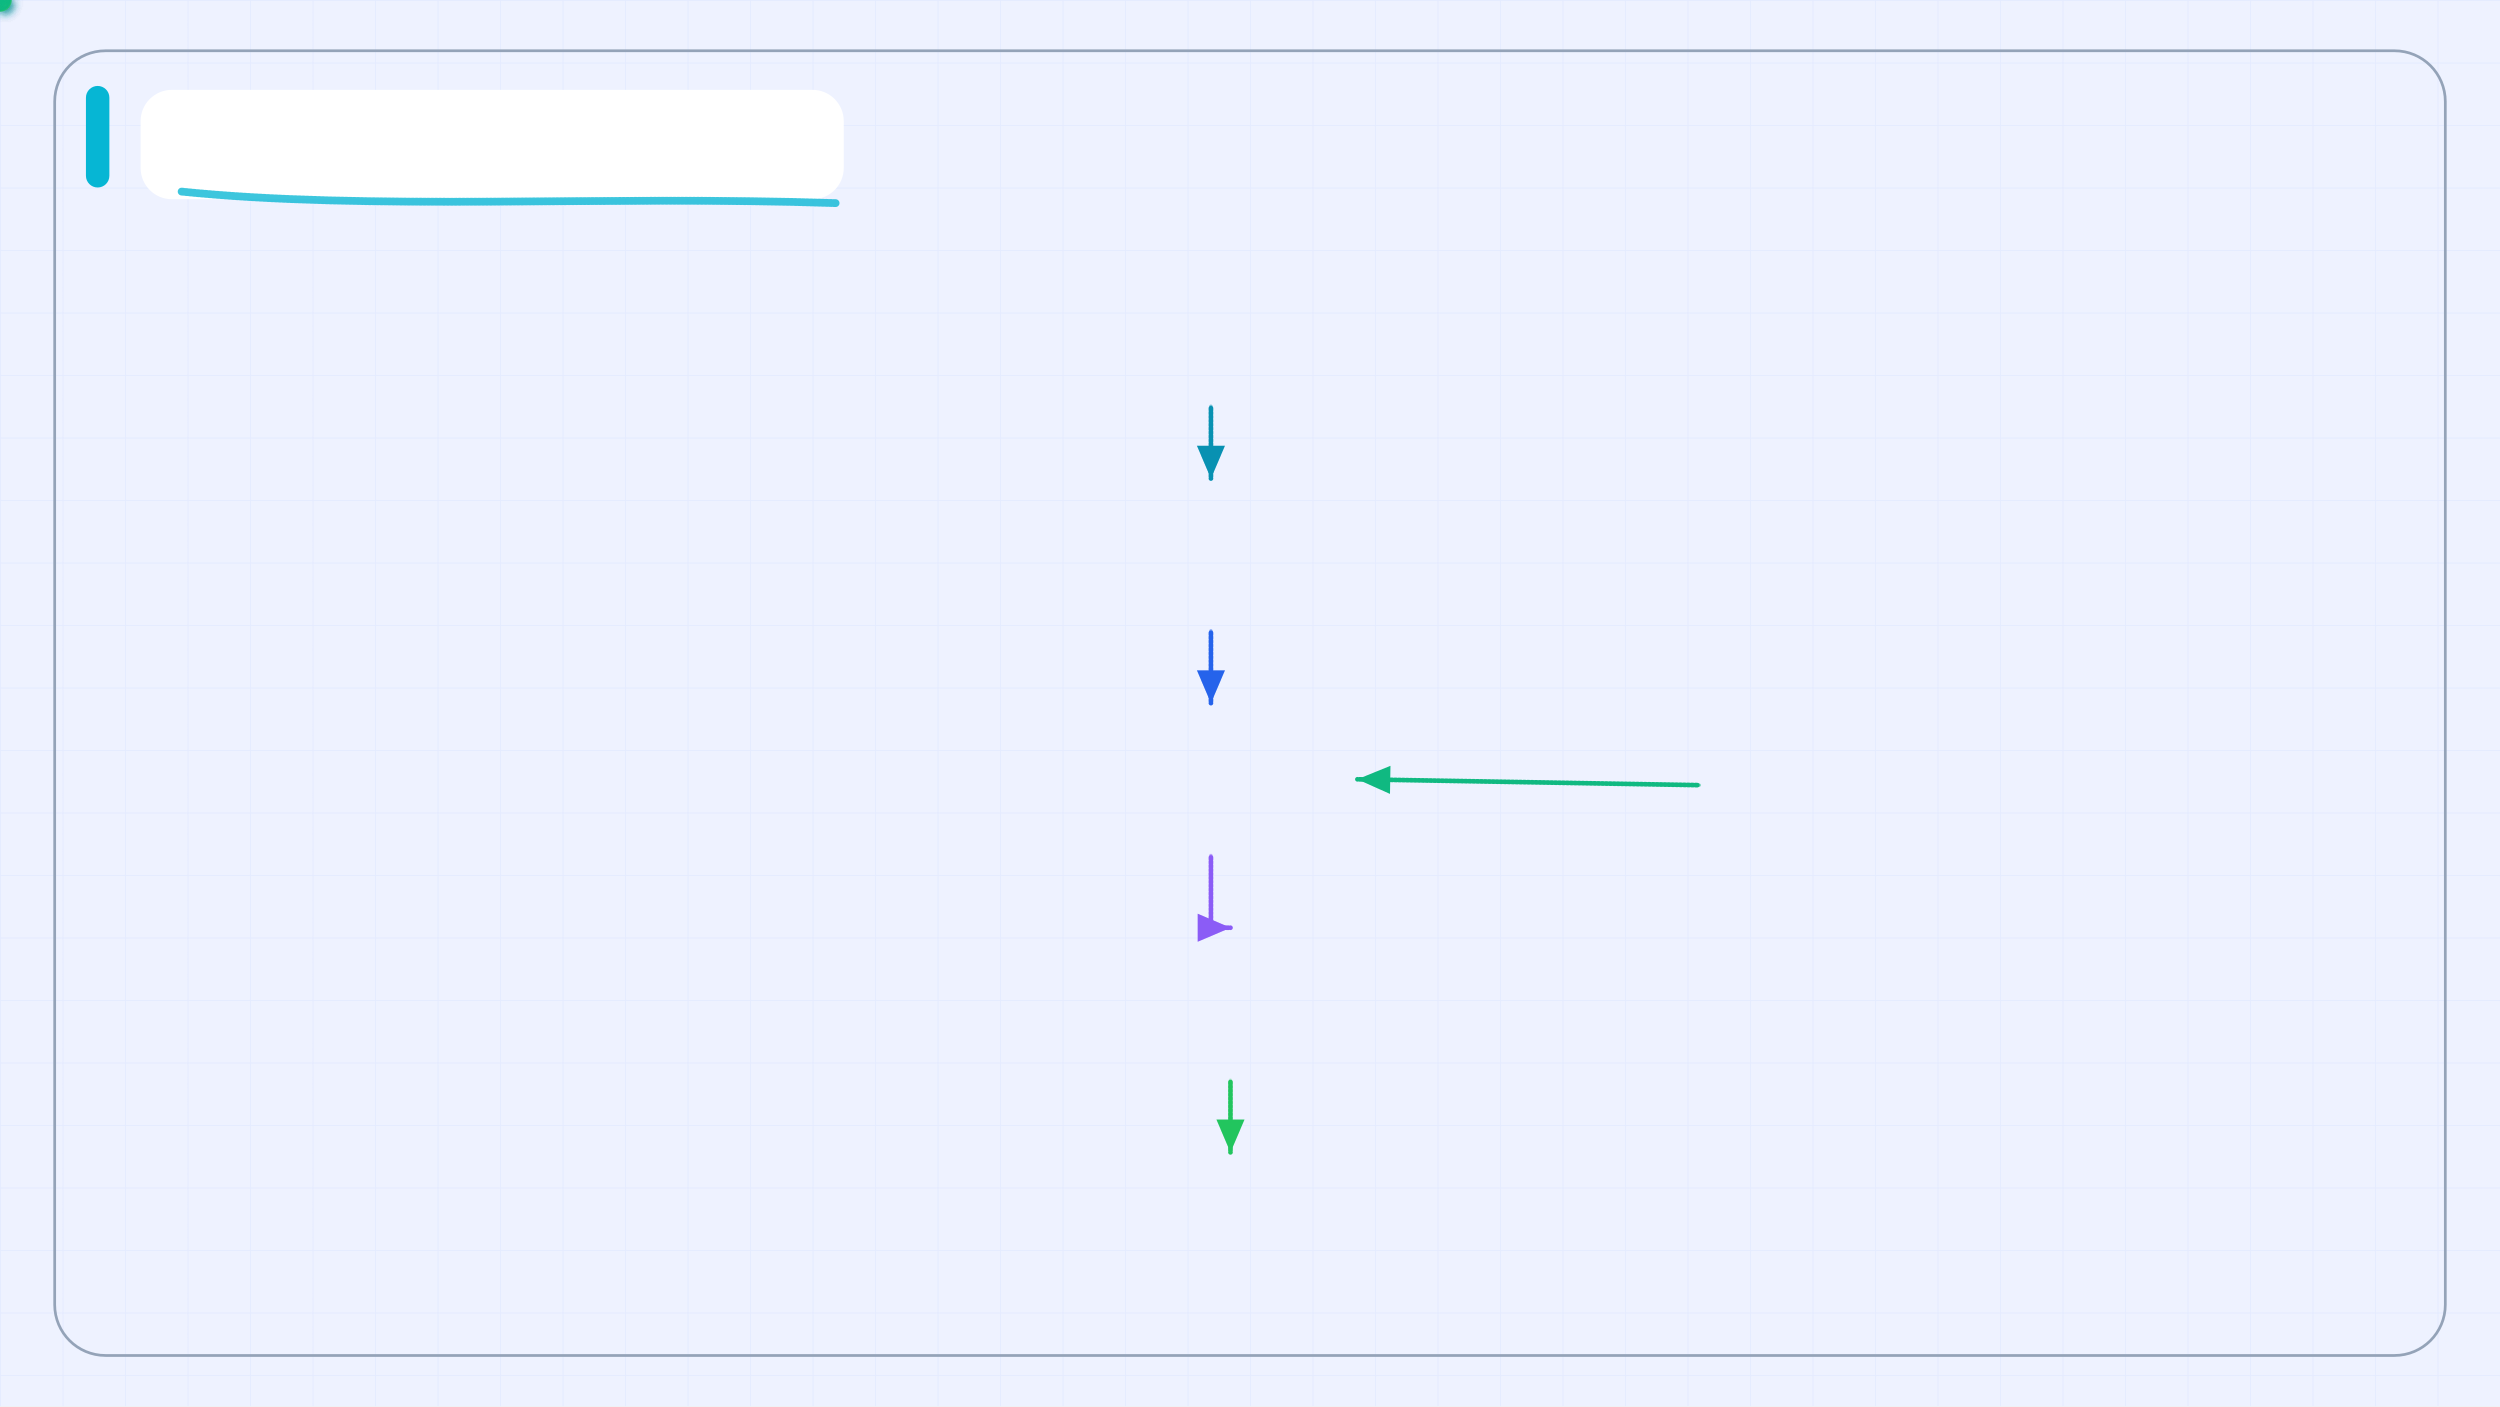
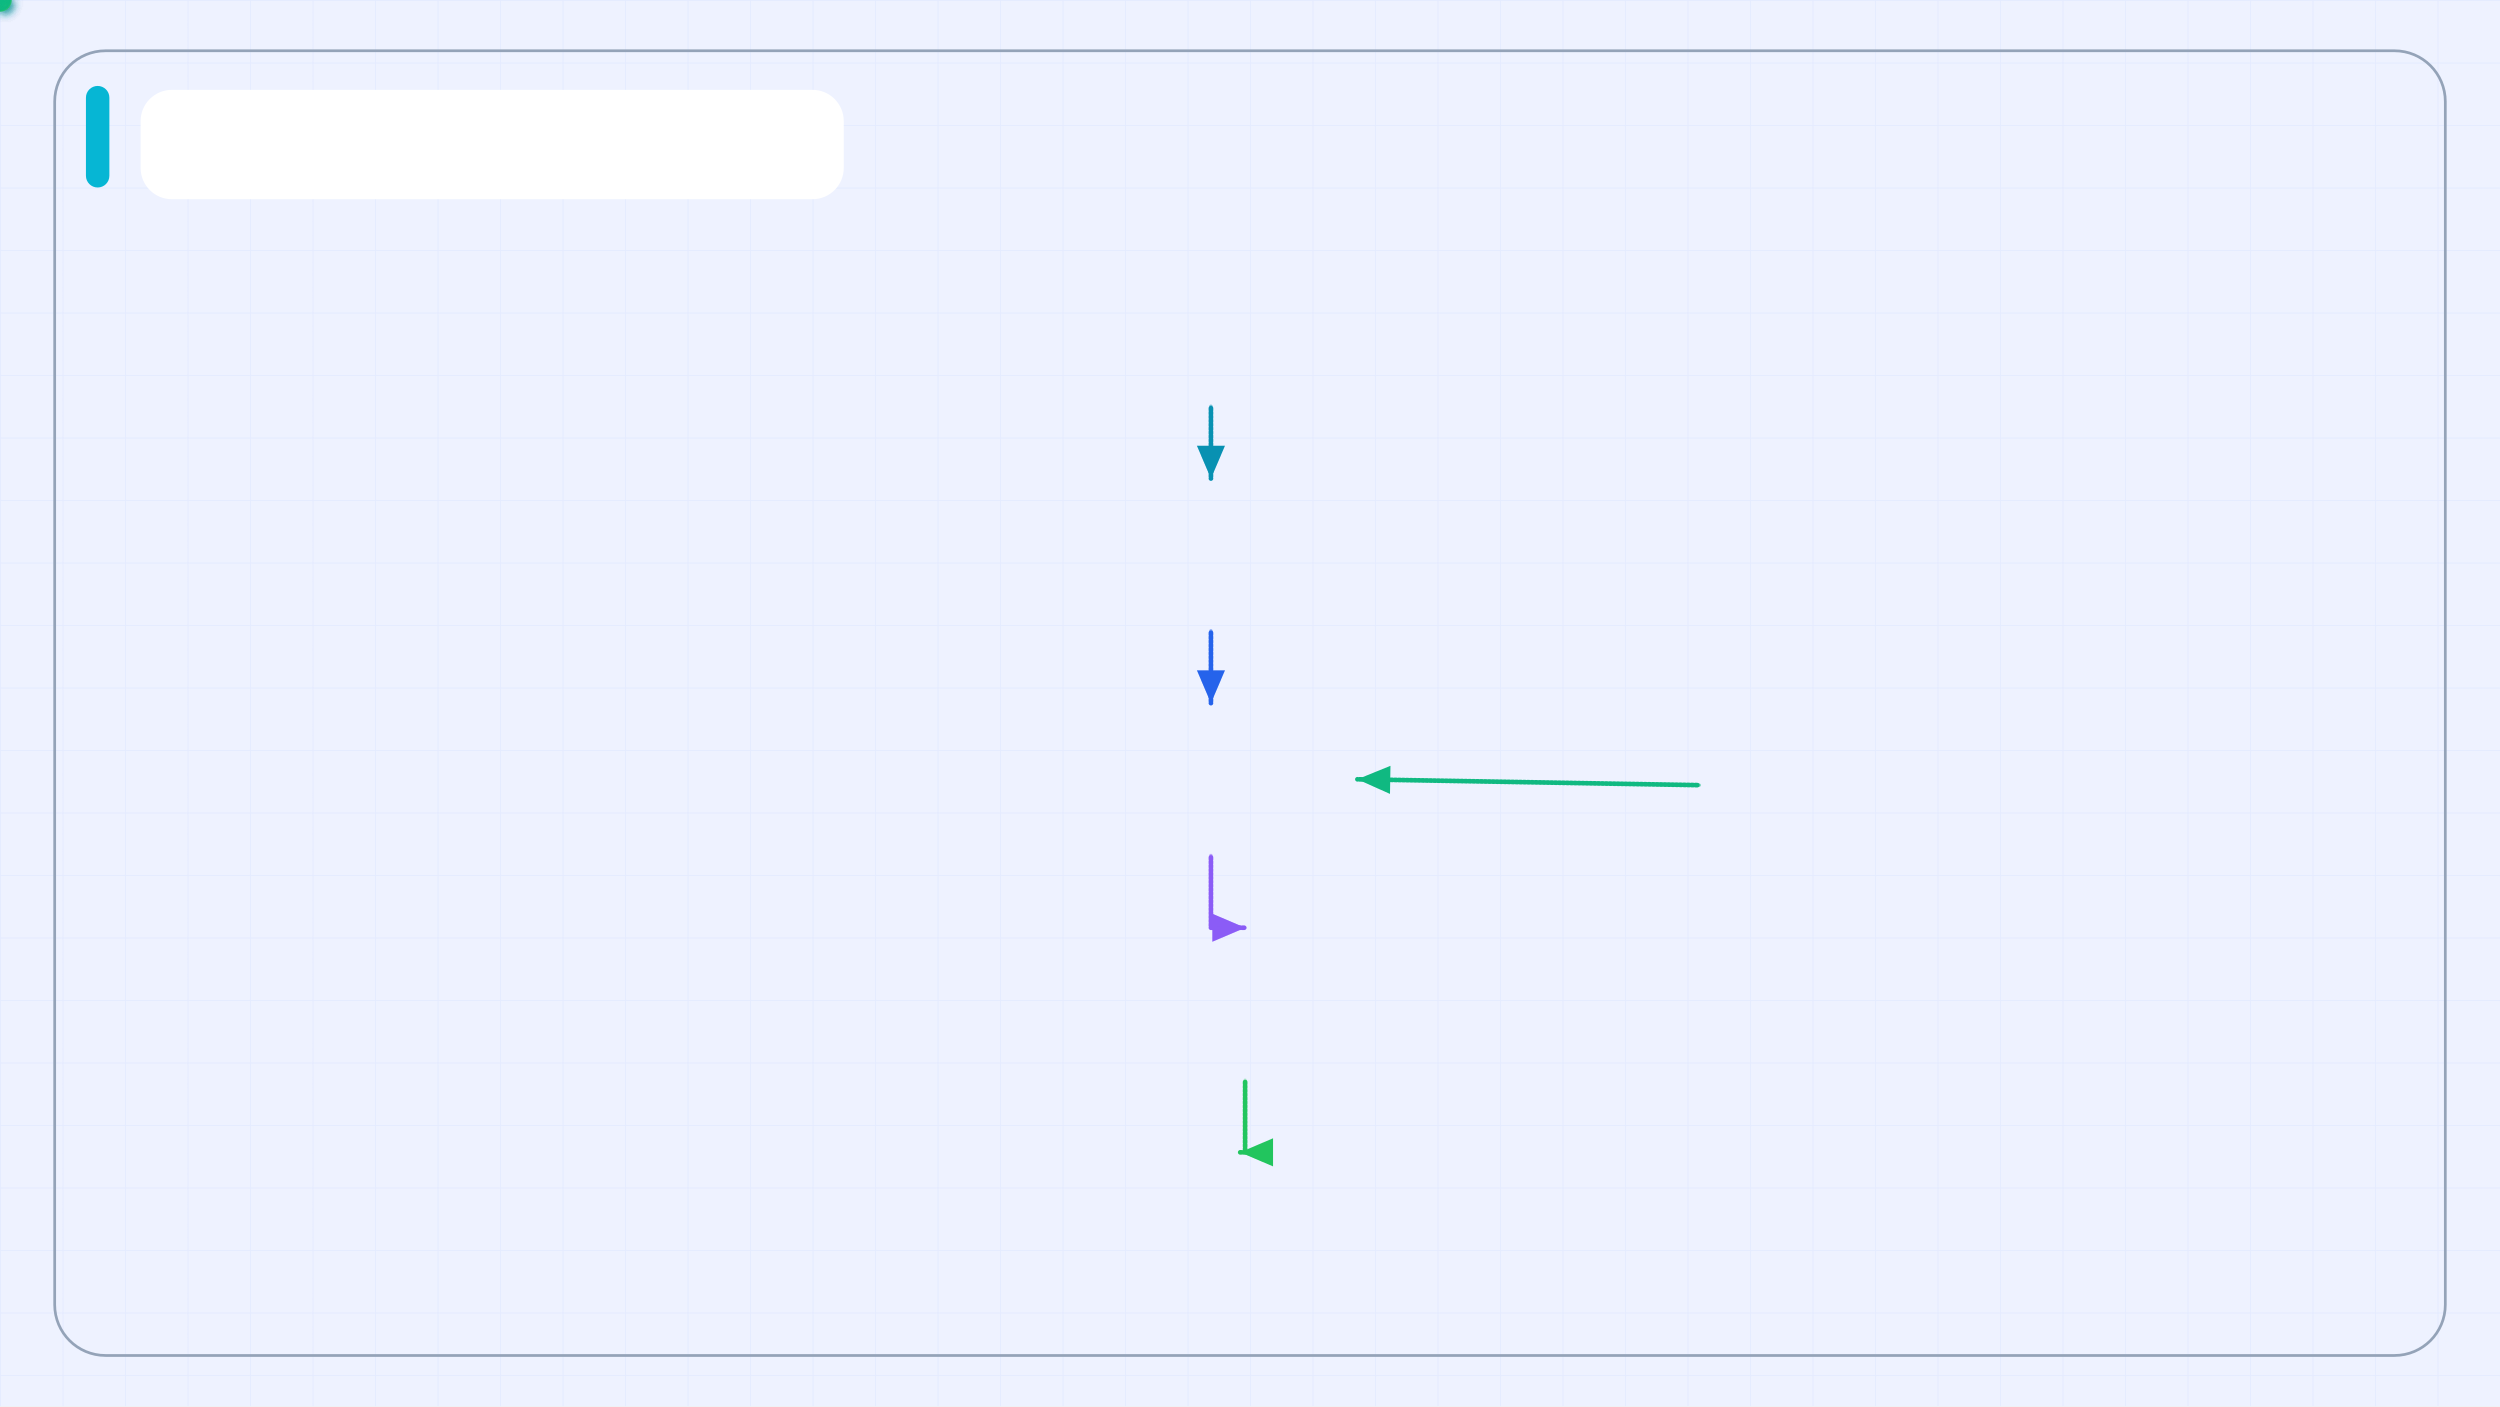
<svg xmlns="http://www.w3.org/2000/svg" width="1280" height="720" viewBox="0 0 1280 720" role="img" aria-labelledby="diagram-title diagram-desc" data-motion-profile="expressive" data-motion-sequence="step-stagger" data-motion-edge="ghost-flow" data-motion-node="pulse" data-motion-group="border-scan" data-motion-title="highlight-sweep" data-motion-reduced="subtle">
  <style>
  .title { font: 700 42px ui-sans-serif, system-ui, -apple-system, BlinkMacSystemFont, "Segoe UI", sans-serif; letter-spacing: 0; }
  .subtitle { font: 400 16px ui-sans-serif, system-ui, -apple-system, BlinkMacSystemFont, "Segoe UI", sans-serif; }
  .node-title { font: 700 18px ui-sans-serif, system-ui, -apple-system, BlinkMacSystemFont, "Segoe UI", sans-serif; }
  .node-caption { font: 400 13px ui-sans-serif, system-ui, -apple-system, BlinkMacSystemFont, "Segoe UI", sans-serif; opacity: 0.84; }
  .group-label { font: 700 14px ui-sans-serif, system-ui, -apple-system, BlinkMacSystemFont, "Segoe UI", sans-serif; text-transform: uppercase; letter-spacing: 0.08em; }
  .edge-label { font: 600 13px ui-sans-serif, system-ui, -apple-system, BlinkMacSystemFont, "Segoe UI", sans-serif; }
  .step-label { font: 700 12px ui-sans-serif, system-ui, -apple-system, BlinkMacSystemFont, "Segoe UI", sans-serif; }
  .edge-flow { stroke-linecap: round; }
  .edge-draw, .edge-base { stroke-linecap: round; stroke-linejoin: round; }
  .edge-particle { filter: url(#particle-glow); }
  .edge-arrow-particle { filter: url(#particle-glow); }
-   .semantic-icon { fill: none; vector-effect: non-scaling-stroke; }
+   .semantic-icon { vector-effect: non-scaling-stroke; }
+   .semantic-icon-breathe { transform-box: fill-box; transform-origin: center; animation: semanticIconBreathe 2.8s ease-in-out infinite; }
+   .icon-breathe-halo { pointer-events: none; filter: url(#particle-glow); }
  .node-glow, .node-burst { pointer-events: none; }
  #title-accent { transform-origin: 50px 70px; animation: titlePulse 4.8s ease-in-out infinite; }
  #title-highlight { transform-origin: 252px 74px; animation: titleSlide 5.6s ease-in-out infinite; }
  @keyframes titlePulse { 0%, 100% { opacity: 0.76; } 50% { opacity: 1; } }
  @keyframes titleSlide { 0%, 100% { transform: translateX(0); opacity: 0.9; } 50% { transform: translateX(8px); opacity: 1; } }
+   @keyframes semanticIconBreathe { 0%, 100% { transform: scale(0.96); opacity: 0.72; } 50% { transform: scale(1.08); opacity: 1; } }
  @media (prefers-reduced-motion: reduce) {
-     #title-accent, #title-highlight { animation: none; }
+     #title-accent, #title-highlight, .semantic-icon-breathe { animation: none; }
  }
</style>
  <rect width="100%" height="100%" fill="#eef2ff" />
  <defs>
    <filter id="soft-glow" x="-40%" y="-40%" width="180%" height="180%">
      <feGaussianBlur stdDeviation="5" result="blur" />
      <feMerge>
        <feMergeNode in="blur" />
        <feMergeNode in="SourceGraphic" />
      </feMerge>
    </filter>
    <filter id="particle-glow" x="-80%" y="-80%" width="260%" height="260%">
      <feGaussianBlur stdDeviation="2.6" result="blur" />
      <feMerge>
        <feMergeNode in="blur" />
        <feMergeNode in="SourceGraphic" />
      </feMerge>
    </filter>
    <pattern id="grid" width="32" height="32" patternUnits="userSpaceOnUse">
      <path d="M 32 0 L 0 0 0 32" fill="none" stroke="#dbe4ff" stroke-width="1" />
    </pattern>
  </defs>
  <rect width="100%" height="100%" fill="url(#grid)" opacity="0.52" />
  <rect x="28" y="26" width="1224" height="668" rx="26" fill="none" stroke="#94a3b8" stroke-width="1.4" opacity="1.00" />
  <rect id="title-accent" x="44" y="44" width="12" height="52" rx="6" fill="#06b6d4" />
  <rect id="title-highlight" x="72" y="46" width="360" height="56" rx="16" fill="#ffffff" />
-   <path class="title-handwrite" d="M 92 98 C 188 108, 310 100, 428 104" fill="none" stroke="#06b6d4" stroke-width="4" stroke-linecap="round" pathLength="1" stroke-dasharray="1" stroke-dashoffset="1" opacity="0.78">
-     <animate attributeName="stroke-dashoffset" values="1;0" dur="1.35s" begin="0.18s" fill="freeze" />
-     <animate attributeName="opacity" values="0;0.78;0.42" dur="2.40s" begin="0.18s" fill="freeze" />
-   </path>
  <rect class="title-sweep" x="72" y="46" width="0" height="56" rx="16" fill="#06b6d4" opacity="0.16">
    <animate attributeName="width" values="0;360;0" dur="3.20s" begin="0.34s" repeatCount="indefinite" />
    <animate attributeName="x" values="72;72;432" dur="3.20s" begin="0.34s" repeatCount="indefinite" />
  </rect>
  <text id="main-title" x="90" y="84" class="title" fill="#172033" opacity="0">
    <animate attributeName="opacity" values="0;1" dur="0.65s" begin="0.08s" fill="freeze" />
-   Revenue Funnel
+   AI Growth Funnel
</text>
  <text x="74" y="126" class="subtitle" fill="#475569" opacity="0">
    <animate attributeName="opacity" values="0;1" dur="0.65s" begin="0.28s" fill="freeze" />
-   traffic is filtered into qualified expansion
+   signals become qualified users, activation, and expansion loops
</text>
  <g id="group-funnel" class="group" opacity="0">
    <animate attributeName="opacity" values="0;1" dur="0.70s" begin="0.17s" fill="freeze" />
    <rect x="450.0" y="80.0" width="345.0" height="600.0" rx="22" fill="#f8fbff" fill-opacity="0.34" stroke="#2563eb" stroke-width="1.6" stroke-dasharray="9 8">
      <animate attributeName="stroke-dashoffset" values="0;-34" dur="5.60s" begin="0.17s" repeatCount="indefinite" />
    </rect>
    <rect class="group-border-scan" x="450.0" y="80.0" width="345.0" height="600.0" rx="22" fill="none" stroke="#2563eb" stroke-width="3.4" stroke-linecap="round" stroke-dasharray="113.4 661.5" opacity="0.72" filter="url(#soft-glow)">
      <animate attributeName="stroke-dashoffset" values="0;-1890.0" dur="7.15s" begin="0.27s" repeatCount="indefinite" />
    </rect>
    <text x="468.0" y="110.0" class="group-label" fill="#475569">Funnel</text>
  </g>
  <defs>
    <marker id="arrow-1" markerWidth="10" markerHeight="10" refX="7" refY="3" orient="auto" markerUnits="strokeWidth">
      <path d="M 0 0 L 7 3 L 0 6 z" fill="#0891b2" />
    </marker>
  </defs>
  <g class="edge" data-role="source">
    <path class="edge-base" d="M 620.0 208.0 L 620.0 245.0" fill="none" stroke="#0891b2" stroke-width="1.7" opacity="0.24" marker-end="url(#arrow-1)" />
    <path class="edge-draw" d="M 620.0 208.0 L 620.0 245.0" fill="none" stroke="#0891b2" stroke-width="2.4" pathLength="1" stroke-dasharray="1" stroke-dashoffset="1" marker-end="url(#arrow-1)">
      <animate attributeName="stroke-dashoffset" values="1;0" dur="0.90s" begin="0.47s" fill="freeze" />
    </path>
    <path class="edge-flow edge-flow-ghost-flow" d="M 620.0 208.0 L 620.0 245.0" fill="none" stroke="#0891b2" stroke-width="1.7" stroke-dasharray="2 18" opacity="0.38">
      <animate attributeName="stroke-dashoffset" values="0;-54" dur="3.02s" begin="0.67s" repeatCount="indefinite" />
-       <animate attributeName="opacity" values="0.17;0.38;0.17" dur="3.02s" begin="0.67s" repeatCount="indefinite" />
+       <animate attributeName="opacity" values="0.27;0.38;0.27" dur="3.02s" begin="0.67s" repeatCount="indefinite" />
    </path>
    <circle class="edge-particle" r="5.5" fill="#0891b2" opacity="0.92">
      <animateMotion dur="4.20s" repeatCount="indefinite" path="M 620.0 208.0 L 620.0 245.0" begin="0.32s" />
      <animate attributeName="opacity" values="0;0.92;0" dur="4.20s" begin="0.32s" repeatCount="indefinite" />
    </circle>
    <circle class="edge-particle" r="3.5" fill="#0891b2" opacity="0.74">
      <animateMotion dur="4.20s" repeatCount="indefinite" path="M 620.0 208.0 L 620.0 245.0" begin="1.72s" />
      <animate attributeName="opacity" values="0;0.74;0" dur="4.20s" begin="1.72s" repeatCount="indefinite" />
    </circle>
    <circle class="edge-particle" r="2.4" fill="#0891b2" opacity="0.56">
      <animateMotion dur="4.20s" repeatCount="indefinite" path="M 620.0 208.0 L 620.0 245.0" begin="3.12s" />
      <animate attributeName="opacity" values="0;0.56;0" dur="4.20s" begin="3.12s" repeatCount="indefinite" />
    </circle>
    <circle class="edge-particle" r="1.8" fill="#0891b2" opacity="0.38">
      <animateMotion dur="4.20s" repeatCount="indefinite" path="M 620.0 208.0 L 620.0 245.0" begin="4.52s" />
      <animate attributeName="opacity" values="0;0.38;0" dur="4.20s" begin="4.52s" repeatCount="indefinite" />
    </circle>
    <text x="620.0" y="212.5" class="edge-label" fill="#475569" opacity="0">
      <animate attributeName="opacity" values="0;1" dur="0.45s" begin="0.61s" fill="freeze" />
    filter
  </text>
  </g>
  <defs>
    <marker id="arrow-2" markerWidth="10" markerHeight="10" refX="7" refY="3" orient="auto" markerUnits="strokeWidth">
      <path d="M 0 0 L 7 3 L 0 6 z" fill="#2563eb" />
    </marker>
  </defs>
  <g class="edge" data-role="process">
    <path class="edge-base" d="M 620.0 323.0 L 620.0 360.0" fill="none" stroke="#2563eb" stroke-width="1.7" opacity="0.24" marker-end="url(#arrow-2)" />
    <path class="edge-draw" d="M 620.0 323.0 L 620.0 360.0" fill="none" stroke="#2563eb" stroke-width="2.4" pathLength="1" stroke-dasharray="1" stroke-dashoffset="1" marker-end="url(#arrow-2)">
      <animate attributeName="stroke-dashoffset" values="1;0" dur="0.90s" begin="0.59s" fill="freeze" />
    </path>
    <path class="edge-flow edge-flow-ghost-flow" d="M 620.0 323.0 L 620.0 360.0" fill="none" stroke="#2563eb" stroke-width="1.7" stroke-dasharray="2 18" opacity="0.38">
      <animate attributeName="stroke-dashoffset" values="0;-54" dur="3.02s" begin="0.79s" repeatCount="indefinite" />
-       <animate attributeName="opacity" values="0.17;0.38;0.17" dur="3.02s" begin="0.79s" repeatCount="indefinite" />
+       <animate attributeName="opacity" values="0.27;0.38;0.27" dur="3.02s" begin="0.79s" repeatCount="indefinite" />
    </path>
    <circle class="edge-particle" r="5.5" fill="#2563eb" opacity="0.92">
      <animateMotion dur="4.20s" repeatCount="indefinite" path="M 620.0 323.0 L 620.0 360.0" begin="0.64s" />
      <animate attributeName="opacity" values="0;0.92;0" dur="4.20s" begin="0.64s" repeatCount="indefinite" />
    </circle>
    <circle class="edge-particle" r="3.5" fill="#2563eb" opacity="0.74">
      <animateMotion dur="4.20s" repeatCount="indefinite" path="M 620.0 323.0 L 620.0 360.0" begin="2.04s" />
      <animate attributeName="opacity" values="0;0.74;0" dur="4.20s" begin="2.04s" repeatCount="indefinite" />
    </circle>
    <circle class="edge-particle" r="2.4" fill="#2563eb" opacity="0.56">
      <animateMotion dur="4.20s" repeatCount="indefinite" path="M 620.0 323.0 L 620.0 360.0" begin="3.44s" />
      <animate attributeName="opacity" values="0;0.56;0" dur="4.20s" begin="3.44s" repeatCount="indefinite" />
    </circle>
    <circle class="edge-particle" r="1.8" fill="#2563eb" opacity="0.38">
      <animateMotion dur="4.20s" repeatCount="indefinite" path="M 620.0 323.0 L 620.0 360.0" begin="4.84s" />
      <animate attributeName="opacity" values="0;0.38;0" dur="4.20s" begin="4.84s" repeatCount="indefinite" />
    </circle>
    <text x="620.0" y="327.5" class="edge-label" fill="#475569" opacity="0">
      <animate attributeName="opacity" values="0;1" dur="0.45s" begin="0.73s" fill="freeze" />
    rank
  </text>
  </g>
  <defs>
    <marker id="arrow-3" markerWidth="10" markerHeight="10" refX="7" refY="3" orient="auto" markerUnits="strokeWidth">
      <path d="M 0 0 L 7 3 L 0 6 z" fill="#8b5cf6" />
    </marker>
  </defs>
  <g class="edge" data-role="agent">
-     <path class="edge-base" d="M 620.0 438.0 L 620.0 475.0 L 630.0 475.0" fill="none" stroke="#8b5cf6" stroke-width="1.7" opacity="0.24" marker-end="url(#arrow-3)" />
-     <path class="edge-draw" d="M 620.0 438.0 L 620.0 475.0 L 630.0 475.0" fill="none" stroke="#8b5cf6" stroke-width="2.4" pathLength="1" stroke-dasharray="1" stroke-dashoffset="1" marker-end="url(#arrow-3)">
+     <path class="edge-base" d="M 620.0 438.0 L 620.0 475.0 L 637.5 475.0" fill="none" stroke="#8b5cf6" stroke-width="1.7" opacity="0.24" marker-end="url(#arrow-3)" />
+     <path class="edge-draw" d="M 620.0 438.0 L 620.0 475.0 L 637.5 475.0" fill="none" stroke="#8b5cf6" stroke-width="2.4" pathLength="1" stroke-dasharray="1" stroke-dashoffset="1" marker-end="url(#arrow-3)">
      <animate attributeName="stroke-dashoffset" values="1;0" dur="0.90s" begin="0.71s" fill="freeze" />
    </path>
-     <path class="edge-flow edge-flow-ghost-flow" d="M 620.0 438.0 L 620.0 475.0 L 630.0 475.0" fill="none" stroke="#8b5cf6" stroke-width="1.7" stroke-dasharray="2 18" opacity="0.38">
+     <path class="edge-flow edge-flow-ghost-flow" d="M 620.0 438.0 L 620.0 475.0 L 637.5 475.0" fill="none" stroke="#8b5cf6" stroke-width="1.7" stroke-dasharray="2 18" opacity="0.38">
      <animate attributeName="stroke-dashoffset" values="0;-54" dur="3.02s" begin="0.91s" repeatCount="indefinite" />
-       <animate attributeName="opacity" values="0.17;0.38;0.17" dur="3.02s" begin="0.91s" repeatCount="indefinite" />
+       <animate attributeName="opacity" values="0.27;0.38;0.27" dur="3.02s" begin="0.91s" repeatCount="indefinite" />
    </path>
    <circle class="edge-particle" r="5.5" fill="#8b5cf6" opacity="0.92">
-       <animateMotion dur="4.20s" repeatCount="indefinite" path="M 620.0 438.0 L 620.0 475.0 L 630.0 475.0" begin="0.96s" />
+       <animateMotion dur="4.20s" repeatCount="indefinite" path="M 620.0 438.0 L 620.0 475.0 L 637.5 475.0" begin="0.96s" />
      <animate attributeName="opacity" values="0;0.92;0" dur="4.20s" begin="0.96s" repeatCount="indefinite" />
    </circle>
    <circle class="edge-particle" r="3.5" fill="#8b5cf6" opacity="0.74">
-       <animateMotion dur="4.20s" repeatCount="indefinite" path="M 620.0 438.0 L 620.0 475.0 L 630.0 475.0" begin="2.36s" />
+       <animateMotion dur="4.20s" repeatCount="indefinite" path="M 620.0 438.0 L 620.0 475.0 L 637.5 475.0" begin="2.36s" />
      <animate attributeName="opacity" values="0;0.74;0" dur="4.20s" begin="2.36s" repeatCount="indefinite" />
    </circle>
    <circle class="edge-particle" r="2.4" fill="#8b5cf6" opacity="0.56">
-       <animateMotion dur="4.20s" repeatCount="indefinite" path="M 620.0 438.0 L 620.0 475.0 L 630.0 475.0" begin="3.76s" />
+       <animateMotion dur="4.20s" repeatCount="indefinite" path="M 620.0 438.0 L 620.0 475.0 L 637.5 475.0" begin="3.76s" />
      <animate attributeName="opacity" values="0;0.56;0" dur="4.20s" begin="3.76s" repeatCount="indefinite" />
    </circle>
    <circle class="edge-particle" r="1.8" fill="#8b5cf6" opacity="0.38">
-       <animateMotion dur="4.20s" repeatCount="indefinite" path="M 620.0 438.0 L 620.0 475.0 L 630.0 475.0" begin="5.16s" />
+       <animateMotion dur="4.20s" repeatCount="indefinite" path="M 620.0 438.0 L 620.0 475.0 L 637.5 475.0" begin="5.16s" />
      <animate attributeName="opacity" values="0;0.38;0" dur="4.20s" begin="5.16s" repeatCount="indefinite" />
    </circle>
-     <text x="625.0" y="442.5" class="edge-label" fill="#475569" opacity="0">
+     <text x="628.8" y="442.5" class="edge-label" fill="#475569" opacity="0">
      <animate attributeName="opacity" values="0;1" dur="0.45s" begin="0.85s" fill="freeze" />
-     book
+     suggest
  </text>
  </g>
  <defs>
    <marker id="arrow-4" markerWidth="10" markerHeight="10" refX="7" refY="3" orient="auto" markerUnits="strokeWidth">
      <path d="M 0 0 L 7 3 L 0 6 z" fill="#22c55e" />
    </marker>
  </defs>
  <g class="edge" data-role="output">
-     <path class="edge-base" d="M 630.0 553.0 L 630.0 590.0" fill="none" stroke="#22c55e" stroke-width="1.7" opacity="0.24" marker-end="url(#arrow-4)" />
-     <path class="edge-draw" d="M 630.0 553.0 L 630.0 590.0" fill="none" stroke="#22c55e" stroke-width="2.4" pathLength="1" stroke-dasharray="1" stroke-dashoffset="1" marker-end="url(#arrow-4)">
+     <path class="edge-base" d="M 637.5 553.0 L 637.5 590.0 L 635.0 590.0" fill="none" stroke="#22c55e" stroke-width="1.7" opacity="0.24" marker-end="url(#arrow-4)" />
+     <path class="edge-draw" d="M 637.5 553.0 L 637.5 590.0 L 635.0 590.0" fill="none" stroke="#22c55e" stroke-width="2.4" pathLength="1" stroke-dasharray="1" stroke-dashoffset="1" marker-end="url(#arrow-4)">
      <animate attributeName="stroke-dashoffset" values="1;0" dur="0.90s" begin="0.83s" fill="freeze" />
    </path>
    <circle class="edge-particle" r="6.0" fill="#22c55e" opacity="0.92">
-       <animateMotion dur="4.20s" repeatCount="indefinite" path="M 630.0 553.0 L 630.0 590.0" begin="1.28s" />
+       <animateMotion dur="4.20s" repeatCount="indefinite" path="M 637.5 553.0 L 637.5 590.0 L 635.0 590.0" begin="1.28s" />
      <animate attributeName="opacity" values="0;0.92;0" dur="4.20s" begin="1.28s" repeatCount="indefinite" />
    </circle>
    <circle class="edge-particle" r="3.8" fill="#22c55e" opacity="0.74">
-       <animateMotion dur="4.20s" repeatCount="indefinite" path="M 630.0 553.0 L 630.0 590.0" begin="2.68s" />
+       <animateMotion dur="4.20s" repeatCount="indefinite" path="M 637.5 553.0 L 637.5 590.0 L 635.0 590.0" begin="2.68s" />
      <animate attributeName="opacity" values="0;0.74;0" dur="4.20s" begin="2.68s" repeatCount="indefinite" />
    </circle>
-     <text x="630.0" y="557.5" class="edge-label" fill="#475569" opacity="0">
+     <text x="636.2" y="557.5" class="edge-label" fill="#475569" opacity="0">
      <animate attributeName="opacity" values="0;1" dur="0.45s" begin="0.97s" fill="freeze" />
    commit
  </text>
  </g>
  <defs>
    <marker id="arrow-5" markerWidth="10" markerHeight="10" refX="7" refY="3" orient="auto" markerUnits="strokeWidth">
      <path d="M 0 0 L 7 3 L 0 6 z" fill="#10b981" />
    </marker>
  </defs>
  <g class="edge" data-role="memory">
    <path class="edge-base" d="M 870.0 402.0 L 695.0 399.0" fill="none" stroke="#10b981" stroke-width="1.7" opacity="0.24" marker-end="url(#arrow-5)" />
    <path class="edge-draw" d="M 870.0 402.0 L 695.0 399.0" fill="none" stroke="#10b981" stroke-width="2.4" pathLength="1" stroke-dasharray="1" stroke-dashoffset="1" marker-end="url(#arrow-5)">
      <animate attributeName="stroke-dashoffset" values="1;0" dur="0.90s" begin="0.95s" fill="freeze" />
    </path>
    <path class="edge-flow edge-flow-ghost-flow" d="M 870.0 402.0 L 695.0 399.0" fill="none" stroke="#10b981" stroke-width="1.7" stroke-dasharray="2 18" opacity="0.38">
      <animate attributeName="stroke-dashoffset" values="0;-54" dur="3.02s" begin="1.15s" repeatCount="indefinite" />
-       <animate attributeName="opacity" values="0.17;0.38;0.17" dur="3.02s" begin="1.15s" repeatCount="indefinite" />
+       <animate attributeName="opacity" values="0.27;0.38;0.27" dur="3.02s" begin="1.15s" repeatCount="indefinite" />
    </path>
    <circle class="edge-particle" r="5.5" fill="#10b981" opacity="0.92">
      <animateMotion dur="4.20s" repeatCount="indefinite" path="M 870.0 402.0 L 695.0 399.0" begin="1.60s" />
      <animate attributeName="opacity" values="0;0.92;0" dur="4.20s" begin="1.60s" repeatCount="indefinite" />
    </circle>
    <circle class="edge-particle" r="3.5" fill="#10b981" opacity="0.74">
      <animateMotion dur="4.20s" repeatCount="indefinite" path="M 870.0 402.0 L 695.0 399.0" begin="3.00s" />
      <animate attributeName="opacity" values="0;0.74;0" dur="4.20s" begin="3.00s" repeatCount="indefinite" />
    </circle>
    <circle class="edge-particle" r="2.4" fill="#10b981" opacity="0.56">
      <animateMotion dur="4.20s" repeatCount="indefinite" path="M 870.0 402.0 L 695.0 399.0" begin="4.40s" />
      <animate attributeName="opacity" values="0;0.56;0" dur="4.20s" begin="4.40s" repeatCount="indefinite" />
    </circle>
    <circle class="edge-particle" r="1.8" fill="#10b981" opacity="0.38">
      <animateMotion dur="4.20s" repeatCount="indefinite" path="M 870.0 402.0 L 695.0 399.0" begin="5.80s" />
      <animate attributeName="opacity" values="0;0.38;0" dur="4.20s" begin="5.80s" repeatCount="indefinite" />
    </circle>
    <text x="782.5" y="386.5" class="edge-label" fill="#475569" opacity="0">
      <animate attributeName="opacity" values="0;1" dur="0.45s" begin="1.09s" fill="freeze" />
    context
  </text>
  </g>
  <g id="node-traffic" class="node motion-node" data-role="source" opacity="0">
    <animate attributeName="opacity" values="0;1" dur="0.55s" begin="0.25s" fill="freeze" />
    <animateTransform attributeName="transform" type="translate" values="0 0;0 -3.0;0 0;0 2.0;0 0" dur="5.85s" begin="0.95s" repeatCount="indefinite" additive="sum" />
    <rect class="node-glow" x="501.0" y="126.0" width="238.0" height="86.0" rx="22.0" fill="none" stroke="#0891b2" stroke-width="1.2" opacity="0.12" filter="url(#soft-glow)">
      <animate attributeName="opacity" values="0.08;0.24;0.08" dur="4.25s" begin="0.45s" repeatCount="indefinite" />
      <animate attributeName="stroke-width" values="1.0;2.4;1.0" dur="4.25s" begin="0.45s" repeatCount="indefinite" />
    </rect>
    <rect x="505.0" y="130.0" width="230.0" height="78.0" rx="18.0" fill="#f0fdff" stroke="#0891b2" stroke-width="1.5" />
-     <g class="semantic-icon-wrap" opacity="0.94">
+     <g id="icon-traffic-root" class="semantic-icon-wrap semantic-icon-root semantic-icon-cloud" data-icon="cloud" data-node-id="traffic" opacity="0.94">
      <animate attributeName="opacity" values="0.52;1;0.52" dur="2.80s" begin="0.65s" repeatCount="indefinite" />
-       <path d="M 530.6 172.6            C 530.6 166.1, 537.8 163.4, 542.4 163.1            C 545.0 154.3, 557.2 157.2, 556.2 166.4            C 564.7 167.4, 564.4 179.2, 555.8 179.2            H 535.2" class="semantic-icon semantic-icon-cloud" stroke="#0891b2" stroke-width="3" stroke-linecap="round" stroke-linejoin="round" fill="#f0fdff" />
+       <path d="M 530.6 172.6            C 530.6 166.1, 537.8 163.4, 542.4 163.1            C 545.0 154.3, 557.2 157.2, 556.2 166.4            C 564.7 167.4, 564.4 179.2, 555.8 179.2            H 535.2" class="semantic-icon icon-filled semantic-icon-cloud" stroke="#0891b2" stroke-width="3" stroke-linecap="round" stroke-linejoin="round" fill="#cbecf3" />
    </g>
    <text x="648.0" y="156.0" text-anchor="middle" fill="#172033">
      <tspan x="648.0" dy="18" class="node-title">Traffic</tspan>
      <tspan x="648.0" dy="17" class="node-caption">visits</tspan>
    </text>
  </g>
  <g id="node-qualify" class="node motion-node" data-role="process" opacity="0">
    <animate attributeName="opacity" values="0;1" dur="0.55s" begin="0.37s" fill="freeze" />
    <animateTransform attributeName="transform" type="translate" values="0 0;0 -3.0;0 0;0 2.0;0 0" dur="6.30s" begin="1.07s" repeatCount="indefinite" additive="sum" />
    <rect class="node-glow" x="521.0" y="241.0" width="198.0" height="86.0" rx="22.0" fill="none" stroke="#2563eb" stroke-width="1.2" opacity="0.12" filter="url(#soft-glow)">
      <animate attributeName="opacity" values="0.08;0.24;0.08" dur="4.60s" begin="0.57s" repeatCount="indefinite" />
      <animate attributeName="stroke-width" values="1.0;2.4;1.0" dur="4.60s" begin="0.57s" repeatCount="indefinite" />
    </rect>
    <rect x="525.0" y="245.0" width="190.0" height="78.0" rx="18.0" fill="#f8fbff" stroke="#2563eb" stroke-width="1.5" />
-     <g class="semantic-icon-wrap" opacity="0.94">
+     <g id="icon-qualify-root" class="semantic-icon-wrap semantic-icon-root semantic-icon-search" data-icon="search" data-node-id="qualify" opacity="0.94">
      <animate attributeName="opacity" values="0.52;1;0.52" dur="2.80s" begin="0.77s" repeatCount="indefinite" />
-       <circle cx="564.2" cy="281.4" r="8.8" class="semantic-icon semantic-icon-search" stroke="#2563eb" stroke-width="3" stroke-linecap="round" stroke-linejoin="round" fill="#f8fbff" />
-       <path d="M 571.7 288.9 L 581.9 299.1" class="semantic-icon semantic-icon-search" stroke="#2563eb" stroke-width="3" stroke-linecap="round" stroke-linejoin="round" />
+       <circle id="icon-qualify-lens" cx="564.2" cy="281.4" r="8.8" class="semantic-icon icon-filled semantic-icon-search" stroke="#2563eb" stroke-width="3" stroke-linecap="round" stroke-linejoin="round" fill="#d6e3fc" />
+       <path id="icon-qualify-handle" d="M 571.7 288.9 L 581.9 299.1" class="semantic-icon semantic-icon-search" fill="none" stroke="#2563eb" stroke-width="3" stroke-linecap="round" stroke-linejoin="round" />
+       <path id="icon-qualify-scan" class="icon-runtime-part" d="M 556.6 276.8 L 570.1 288.6" fill="none" stroke="#2563eb" stroke-width="2.8" stroke-linecap="round" opacity="0" />
+       <circle id="icon-qualify-result-1" class="icon-runtime-part" cx="561.4" cy="280.4" r="2.2" fill="#2563eb" opacity="0" />
+       <circle id="icon-qualify-result-2" class="icon-runtime-part" cx="567.1" cy="283.7" r="1.9" fill="#2563eb" opacity="0" />
+       <circle id="icon-qualify-target" class="icon-runtime-part" cx="569.7" cy="280.7" r="3.6" fill="none" stroke="#2563eb" stroke-width="2" opacity="0" />
    </g>
    <text x="648.0" y="271.0" text-anchor="middle" fill="#172033">
      <tspan x="648.0" dy="18" class="node-title">Qualify</tspan>
-       <tspan x="648.0" dy="17" class="node-caption">fit</tspan>
-     </text>
-   </g>
-   <g id="node-score" class="node motion-node" data-role="agent" opacity="0">
+       <tspan x="648.0" dy="17" class="node-caption">fit + intent</tspan>
+     </text>
+   </g>
+   <g id="node-activate" class="node motion-node" data-role="agent" opacity="0">
    <animate attributeName="opacity" values="0;1" dur="0.55s" begin="0.49s" fill="freeze" />
    <animateTransform attributeName="transform" type="translate" values="0 0;0 -3.0;0 0;0 2.0;0 0" dur="5.40s" begin="1.19s" repeatCount="indefinite" additive="sum" />
    <rect class="node-glow" x="541.0" y="356.0" width="158.0" height="86.0" rx="22.0" fill="none" stroke="#8b5cf6" stroke-width="1.2" opacity="0.12" filter="url(#soft-glow)">
      <animate attributeName="opacity" values="0.08;0.24;0.08" dur="4.95s" begin="0.69s" repeatCount="indefinite" />
      <animate attributeName="stroke-width" values="1.0;2.4;1.0" dur="4.95s" begin="0.69s" repeatCount="indefinite" />
    </rect>
    <rect x="545.0" y="360.0" width="150.0" height="78.0" rx="18.0" fill="#fbfaff" stroke="#8b5cf6" stroke-width="1.5" />
-     <g class="semantic-icon-wrap" opacity="0.94">
+     <g id="icon-activate-root" class="semantic-icon-wrap semantic-icon-root semantic-icon-agent" data-icon="agent" data-node-id="activate" opacity="0.94">
      <animate attributeName="opacity" values="0.52;1;0.52" dur="2.80s" begin="0.89s" repeatCount="indefinite" />
-       <polygon points="578.0,382.6 592.1,390.8 592.1,407.2 578.0,415.4 563.9,407.2 563.9,390.8" class="semantic-icon semantic-icon-agent" stroke="#8b5cf6" stroke-width="3" stroke-linecap="round" stroke-linejoin="round" fill="#fbfaff" />
-       <circle cx="578.0" cy="399.0" r="3.6" fill="#8b5cf6" />
+       <path id="icon-activate-shell" class="semantic-icon semantic-icon-agent icon-agent-shell" d="M 578.0 382.9            L 590.1 390.2            V 406.5            L 578.0 414.1            L 565.9 406.5            V 390.2            Z" fill="#e9e1fe" stroke="#8b5cf6" stroke-width="2.8" stroke-linecap="round" stroke-linejoin="round" opacity="0.92" />
+       <path class="semantic-icon semantic-icon-agent icon-agent-circuit" d="M 578.0 389.5 V 404.9            M 571.8 395.4 H 576.4            M 579.6 398.7 H 584.9            M 573.7 404.2 H 581.6" fill="none" stroke="#8b5cf6" stroke-width="2.0" stroke-linecap="round" stroke-linejoin="round" opacity="0.50" />
+       <circle id="icon-activate-core" class="icon-runtime-part icon-agent-core" cx="578.0" cy="398.7" r="3.0" fill="#8b5cf6" stroke="#e9e1fe" stroke-width="1.5" opacity="0.78" />
+       <circle id="icon-activate-thought-1" class="icon-runtime-part icon-agent-thought" cx="572.1" cy="391.8" r="2.0" fill="#8b5cf6" opacity="0.46" />
+       <circle id="icon-activate-thought-2" class="icon-runtime-part icon-agent-thought" cx="583.9" cy="393.8" r="1.9" fill="#8b5cf6" opacity="0.38" />
+       <circle id="icon-activate-thought-3" class="icon-runtime-part icon-agent-thought" cx="575.1" cy="404.9" r="1.8" fill="#8b5cf6" opacity="0.42" />
+       <path id="icon-activate-decision-token" class="icon-runtime-part icon-agent-decision-token" d="M 585.9 394.3            L 588.3 396.7            L 585.9 399.1            L 583.5 396.7            Z" fill="#8b5cf6" stroke="#e9e1fe" stroke-width="1.2" opacity="0" />
    </g>
    <text x="641.0" y="386.0" text-anchor="middle" fill="#172033">
-       <tspan x="641.0" dy="18" class="node-title">Score</tspan>
-       <tspan x="641.0" dy="17" class="node-caption">intent</tspan>
-     </text>
-   </g>
-   <g id="node-demo" class="node motion-node" data-role="tool" opacity="0">
+       <tspan x="641.0" dy="18" class="node-title">Activate</tspan>
+       <tspan x="641.0" dy="17" class="node-caption">first</tspan>
+       <tspan x="641.0" dy="17" class="node-caption">value</tspan>
+     </text>
+   </g>
+   <g id="node-expand" class="node motion-node" data-role="tool" opacity="0">
    <animate attributeName="opacity" values="0;1" dur="0.55s" begin="0.61s" fill="freeze" />
    <animateTransform attributeName="transform" type="translate" values="0 0;0 -3.0;0 0;0 2.0;0 0" dur="5.85s" begin="1.31s" repeatCount="indefinite" additive="sum" />
-     <rect class="node-glow" x="561.0" y="471.0" width="138.0" height="86.0" rx="22.0" fill="none" stroke="#f59e0b" stroke-width="1.2" opacity="0.12" filter="url(#soft-glow)">
+     <rect class="node-glow" x="561.0" y="471.0" width="153.0" height="86.0" rx="22.0" fill="none" stroke="#f59e0b" stroke-width="1.2" opacity="0.12" filter="url(#soft-glow)">
      <animate attributeName="opacity" values="0.08;0.24;0.08" dur="3.90s" begin="0.81s" repeatCount="indefinite" />
      <animate attributeName="stroke-width" values="1.0;2.4;1.0" dur="3.90s" begin="0.81s" repeatCount="indefinite" />
    </rect>
-     <rect x="565.0" y="475.0" width="130.0" height="78.0" rx="18.0" fill="#fffaf0" stroke="#f59e0b" stroke-width="1.5" />
-     <g class="semantic-icon-wrap" opacity="0.94">
+     <rect x="565.0" y="475.0" width="145.0" height="78.0" rx="18.0" fill="#fffaf0" stroke="#f59e0b" stroke-width="1.5" />
+     <g id="icon-expand-root" class="semantic-icon-wrap semantic-icon-root semantic-icon-tool" data-icon="tool" data-node-id="expand" opacity="0.94">
      <animate attributeName="opacity" values="0.52;1;0.52" dur="2.80s" begin="1.01s" repeatCount="indefinite" />
-       <rect x="583.2" y="502.2" width="23.6" height="23.6" rx="2.9" class="semantic-icon semantic-icon-tool" stroke="#f59e0b" stroke-width="3" stroke-linecap="round" stroke-linejoin="round" fill="#fffaf0" />
-       <path d="M 589.1 511.4 H 600.9" class="semantic-icon semantic-icon-tool" stroke="#f59e0b" stroke-width="3" stroke-linecap="round" stroke-linejoin="round" />
-       <path d="M 589.1 517.6 H 600.9" class="semantic-icon semantic-icon-tool" stroke="#f59e0b" stroke-width="3" stroke-linecap="round" stroke-linejoin="round" />
-     </g>
-     <text x="651.0" y="501.0" text-anchor="middle" fill="#172033">
-       <tspan x="651.0" dy="18" class="node-title">Demo</tspan>
-       <tspan x="651.0" dy="17" class="node-caption">show</tspan>
-     </text>
-   </g>
-   <g id="node-close" class="node motion-node" data-role="output" opacity="0">
+       <rect id="icon-expand-chip" x="582.5" y="504.8" width="23.9" height="18.3" rx="4.3" fill="#fdebcb" stroke="#f59e0b" stroke-width="2.8" />
+       <text id="icon-expand-glyph" x="592.0" y="516.8" text-anchor="middle" fill="#f59e0b" stroke="none" font-size="10.0" font-weight="800">fx</text>
+       <circle id="icon-expand-connector" cx="603.8" cy="514.0" r="2.1" fill="#f59e0b" opacity="0.72" />
+       <path id="icon-expand-spark-1" class="icon-tool-spark" d="M 607.7 506.8 L 610.3 503.8" fill="none" stroke="#f59e0b" stroke-width="2.2" stroke-linecap="round" opacity="0.84" />
+       <path id="icon-expand-spark-2" class="icon-tool-spark" d="M 608.4 520.2 L 611.6 522.5" fill="none" stroke="#f59e0b" stroke-width="2.2" stroke-linecap="round" opacity="0.84" />
+       <circle id="icon-expand-flash" class="icon-runtime-part" cx="608.0" cy="514.0" r="6.6" fill="none" stroke="#f59e0b" stroke-width="2" opacity="0" />
+     </g>
+     <text x="658.5" y="501.0" text-anchor="middle" fill="#172033">
+       <tspan x="658.5" dy="18" class="node-title">Expand</tspan>
+       <tspan x="658.5" dy="17" class="node-caption">next best</tspan>
+       <tspan x="658.5" dy="17" class="node-caption">action</tspan>
+     </text>
+   </g>
+   <g id="node-retain" class="node motion-node" data-role="output" opacity="0">
    <animate attributeName="opacity" values="0;1" dur="0.55s" begin="0.73s" fill="freeze" />
    <animateTransform attributeName="transform" type="translate" values="0 0;0 -3.0;0 0;0 2.0;0 0" dur="6.30s" begin="1.43s" repeatCount="indefinite" additive="sum" />
-     <rect class="node-glow" x="571.0" y="586.0" width="118.0" height="78.0" rx="22.0" fill="none" stroke="#22c55e" stroke-width="1.2" opacity="0.12" filter="url(#soft-glow)">
+     <rect class="node-glow" x="571.0" y="586.0" width="128.0" height="78.0" rx="22.0" fill="none" stroke="#22c55e" stroke-width="1.2" opacity="0.12" filter="url(#soft-glow)">
      <animate attributeName="opacity" values="0.08;0.24;0.08" dur="4.25s" begin="0.93s" repeatCount="indefinite" />
      <animate attributeName="stroke-width" values="1.0;2.4;1.0" dur="4.25s" begin="0.93s" repeatCount="indefinite" />
    </rect>
-     <rect x="575.0" y="590.0" width="110.0" height="70.0" rx="18.0" fill="#f4fff8" stroke="#22c55e" stroke-width="1.5" />
-     <g class="semantic-icon-wrap" opacity="0.94">
+     <rect x="575.0" y="590.0" width="120.0" height="70.0" rx="18.0" fill="#f4fff8" stroke="#22c55e" stroke-width="1.5" />
+     <g id="icon-retain-root" class="semantic-icon-wrap semantic-icon-root semantic-icon-output" data-icon="output" data-node-id="retain" opacity="0.94">
      <animate attributeName="opacity" values="0.52;1;0.52" dur="2.80s" begin="1.13s" repeatCount="indefinite" />
-       <rect x="594.4" y="614.4" width="21.2" height="21.2" rx="2.6" class="semantic-icon semantic-icon-output" stroke="#22c55e" stroke-width="3" stroke-linecap="round" stroke-linejoin="round" fill="#f4fff8" />
-       <path d="M 599.7 622.6 H 610.3" class="semantic-icon semantic-icon-output" stroke="#22c55e" stroke-width="3" stroke-linecap="round" stroke-linejoin="round" />
-       <path d="M 599.7 628.2 H 610.3" class="semantic-icon semantic-icon-output" stroke="#22c55e" stroke-width="3" stroke-linecap="round" stroke-linejoin="round" />
-     </g>
-     <text x="651.0" y="616.0" text-anchor="middle" fill="#172033">
-       <tspan x="651.0" dy="18" class="node-title">Close</tspan>
-       <tspan x="651.0" dy="17" class="node-caption">deal</tspan>
+       <rect id="icon-retain-card" x="593.5" y="614.4" width="19.4" height="20.0" rx="2.6" fill="#d2f6df" stroke="#22c55e" stroke-width="2.8" />
+       <path id="icon-retain-line-1" class="icon-output-line" d="M 598.8 620.9 H 608.2" fill="none" stroke="#22c55e" stroke-width="2.2" stroke-linecap="round" opacity="0.82" />
+       <path id="icon-retain-line-2" class="icon-output-line" d="M 598.8 625.0 H 606.5" fill="none" stroke="#22c55e" stroke-width="2.2" stroke-linecap="round" opacity="0.82" />
+       <path id="icon-retain-check" class="icon-output-check" d="M 600.6 630.0 L 603.8 632.9 L 610.9 625.6" fill="none" stroke="#22c55e" stroke-width="3.0" stroke-linecap="round" stroke-linejoin="round" />
+       <circle id="icon-retain-flash" class="icon-runtime-part" cx="607.9" cy="628.2" r="9.1" fill="none" stroke="#22c55e" stroke-width="2" opacity="0" />
+     </g>
+     <text x="656.0" y="616.0" text-anchor="middle" fill="#172033">
+       <tspan x="656.0" dy="18" class="node-title">Retain</tspan>
+       <tspan x="656.0" dy="17" class="node-caption">loop</tspan>
    </text>
  </g>
  <g id="node-crm" class="node motion-node" data-role="memory" opacity="0">
    <animate attributeName="opacity" values="0;1" dur="0.55s" begin="0.85s" fill="freeze" />
    <animateTransform attributeName="transform" type="translate" values="0 0;0 -3.0;0 0;0 2.0;0 0" dur="5.40s" begin="1.55s" repeatCount="indefinite" additive="sum" />
    <rect class="node-glow" x="866.0" y="356.0" width="188.0" height="92.0" rx="22.0" fill="none" stroke="#10b981" stroke-width="1.2" opacity="0.12" filter="url(#soft-glow)">
      <animate attributeName="opacity" values="0.08;0.24;0.08" dur="4.60s" begin="1.05s" repeatCount="indefinite" />
      <animate attributeName="stroke-width" values="1.0;2.4;1.0" dur="4.60s" begin="1.05s" repeatCount="indefinite" />
    </rect>
    <rect x="870.0" y="360.0" width="180.0" height="84.0" rx="18.0" fill="#f1fff8" stroke="#10b981" stroke-width="1.5" />
-     <g class="semantic-icon-wrap" opacity="0.94">
+     <g id="icon-crm-root" class="semantic-icon-wrap semantic-icon-root semantic-icon-database" data-icon="database" data-node-id="crm" opacity="0.94">
      <animate attributeName="opacity" values="0.52;1;0.52" dur="2.80s" begin="1.25s" repeatCount="indefinite" />
-       <ellipse cx="909.6" cy="391.5" rx="13.9" ry="5.8" class="semantic-icon semantic-icon-database" stroke="#10b981" stroke-width="3" stroke-linecap="round" stroke-linejoin="round" fill="#f1fff8" />
-       <path d="M 895.7 391.5 L 895.7 410.8            C 895.7 417.0, 923.5 417.0, 923.5 410.8            L 923.5 391.5" class="semantic-icon semantic-icon-database" stroke="#10b981" stroke-width="3" stroke-linecap="round" stroke-linejoin="round" />
-       <path d="M 895.7 402.0 C 895.7 407.8, 923.5 407.8, 923.5 402.0" class="semantic-icon semantic-icon-database" stroke="#10b981" stroke-width="3" stroke-linecap="round" stroke-linejoin="round" />
+       <ellipse id="icon-crm-lid" cx="909.6" cy="391.5" rx="13.9" ry="5.8" class="semantic-icon icon-filled semantic-icon-database" stroke="#10b981" stroke-width="3" stroke-linecap="round" stroke-linejoin="round" fill="#cdf4e5" />
+       <path id="icon-crm-body" d="M 895.7 391.5 L 895.7 410.8            C 895.7 417.0, 923.5 417.0, 923.5 410.8            L 923.5 391.5" class="semantic-icon semantic-icon-database" fill="none" stroke="#10b981" stroke-width="3" stroke-linecap="round" stroke-linejoin="round" />
+       <path id="icon-crm-layer-1" d="M 895.7 402.0 C 895.7 407.8, 923.5 407.8, 923.5 402.0" class="semantic-icon semantic-icon-database" fill="none" stroke="#10b981" stroke-width="3" stroke-linecap="round" stroke-linejoin="round" opacity="0.72" />
+       <path id="icon-crm-layer-2" d="M 897.4 409.1 C 903.1 413.2, 916.1 413.2, 921.8 409.1" class="semantic-icon semantic-icon-database" fill="none" stroke="#10b981" stroke-width="3" stroke-linecap="round" stroke-linejoin="round" opacity="0.56" />
+       <circle id="icon-crm-write-token" class="icon-runtime-part" cx="902.0" cy="386.0" r="2.8" fill="#10b981" opacity="0" />
+       <circle id="icon-crm-flash" class="icon-runtime-part" cx="909.6" cy="403.7" r="12.2" fill="none" stroke="#10b981" stroke-width="2" opacity="0" />
    </g>
    <text x="986.4" y="388.0" text-anchor="middle" fill="#172033">
-       <tspan x="986.4" dy="18" class="node-title">CRM</tspan>
+       <tspan x="986.4" dy="18" class="node-title">Growth</tspan>
+       <tspan x="986.4" dy="18" class="node-title">DB</tspan>
      <tspan x="986.4" dy="17" class="node-caption">history</tspan>
    </text>
  </g>
</svg>
